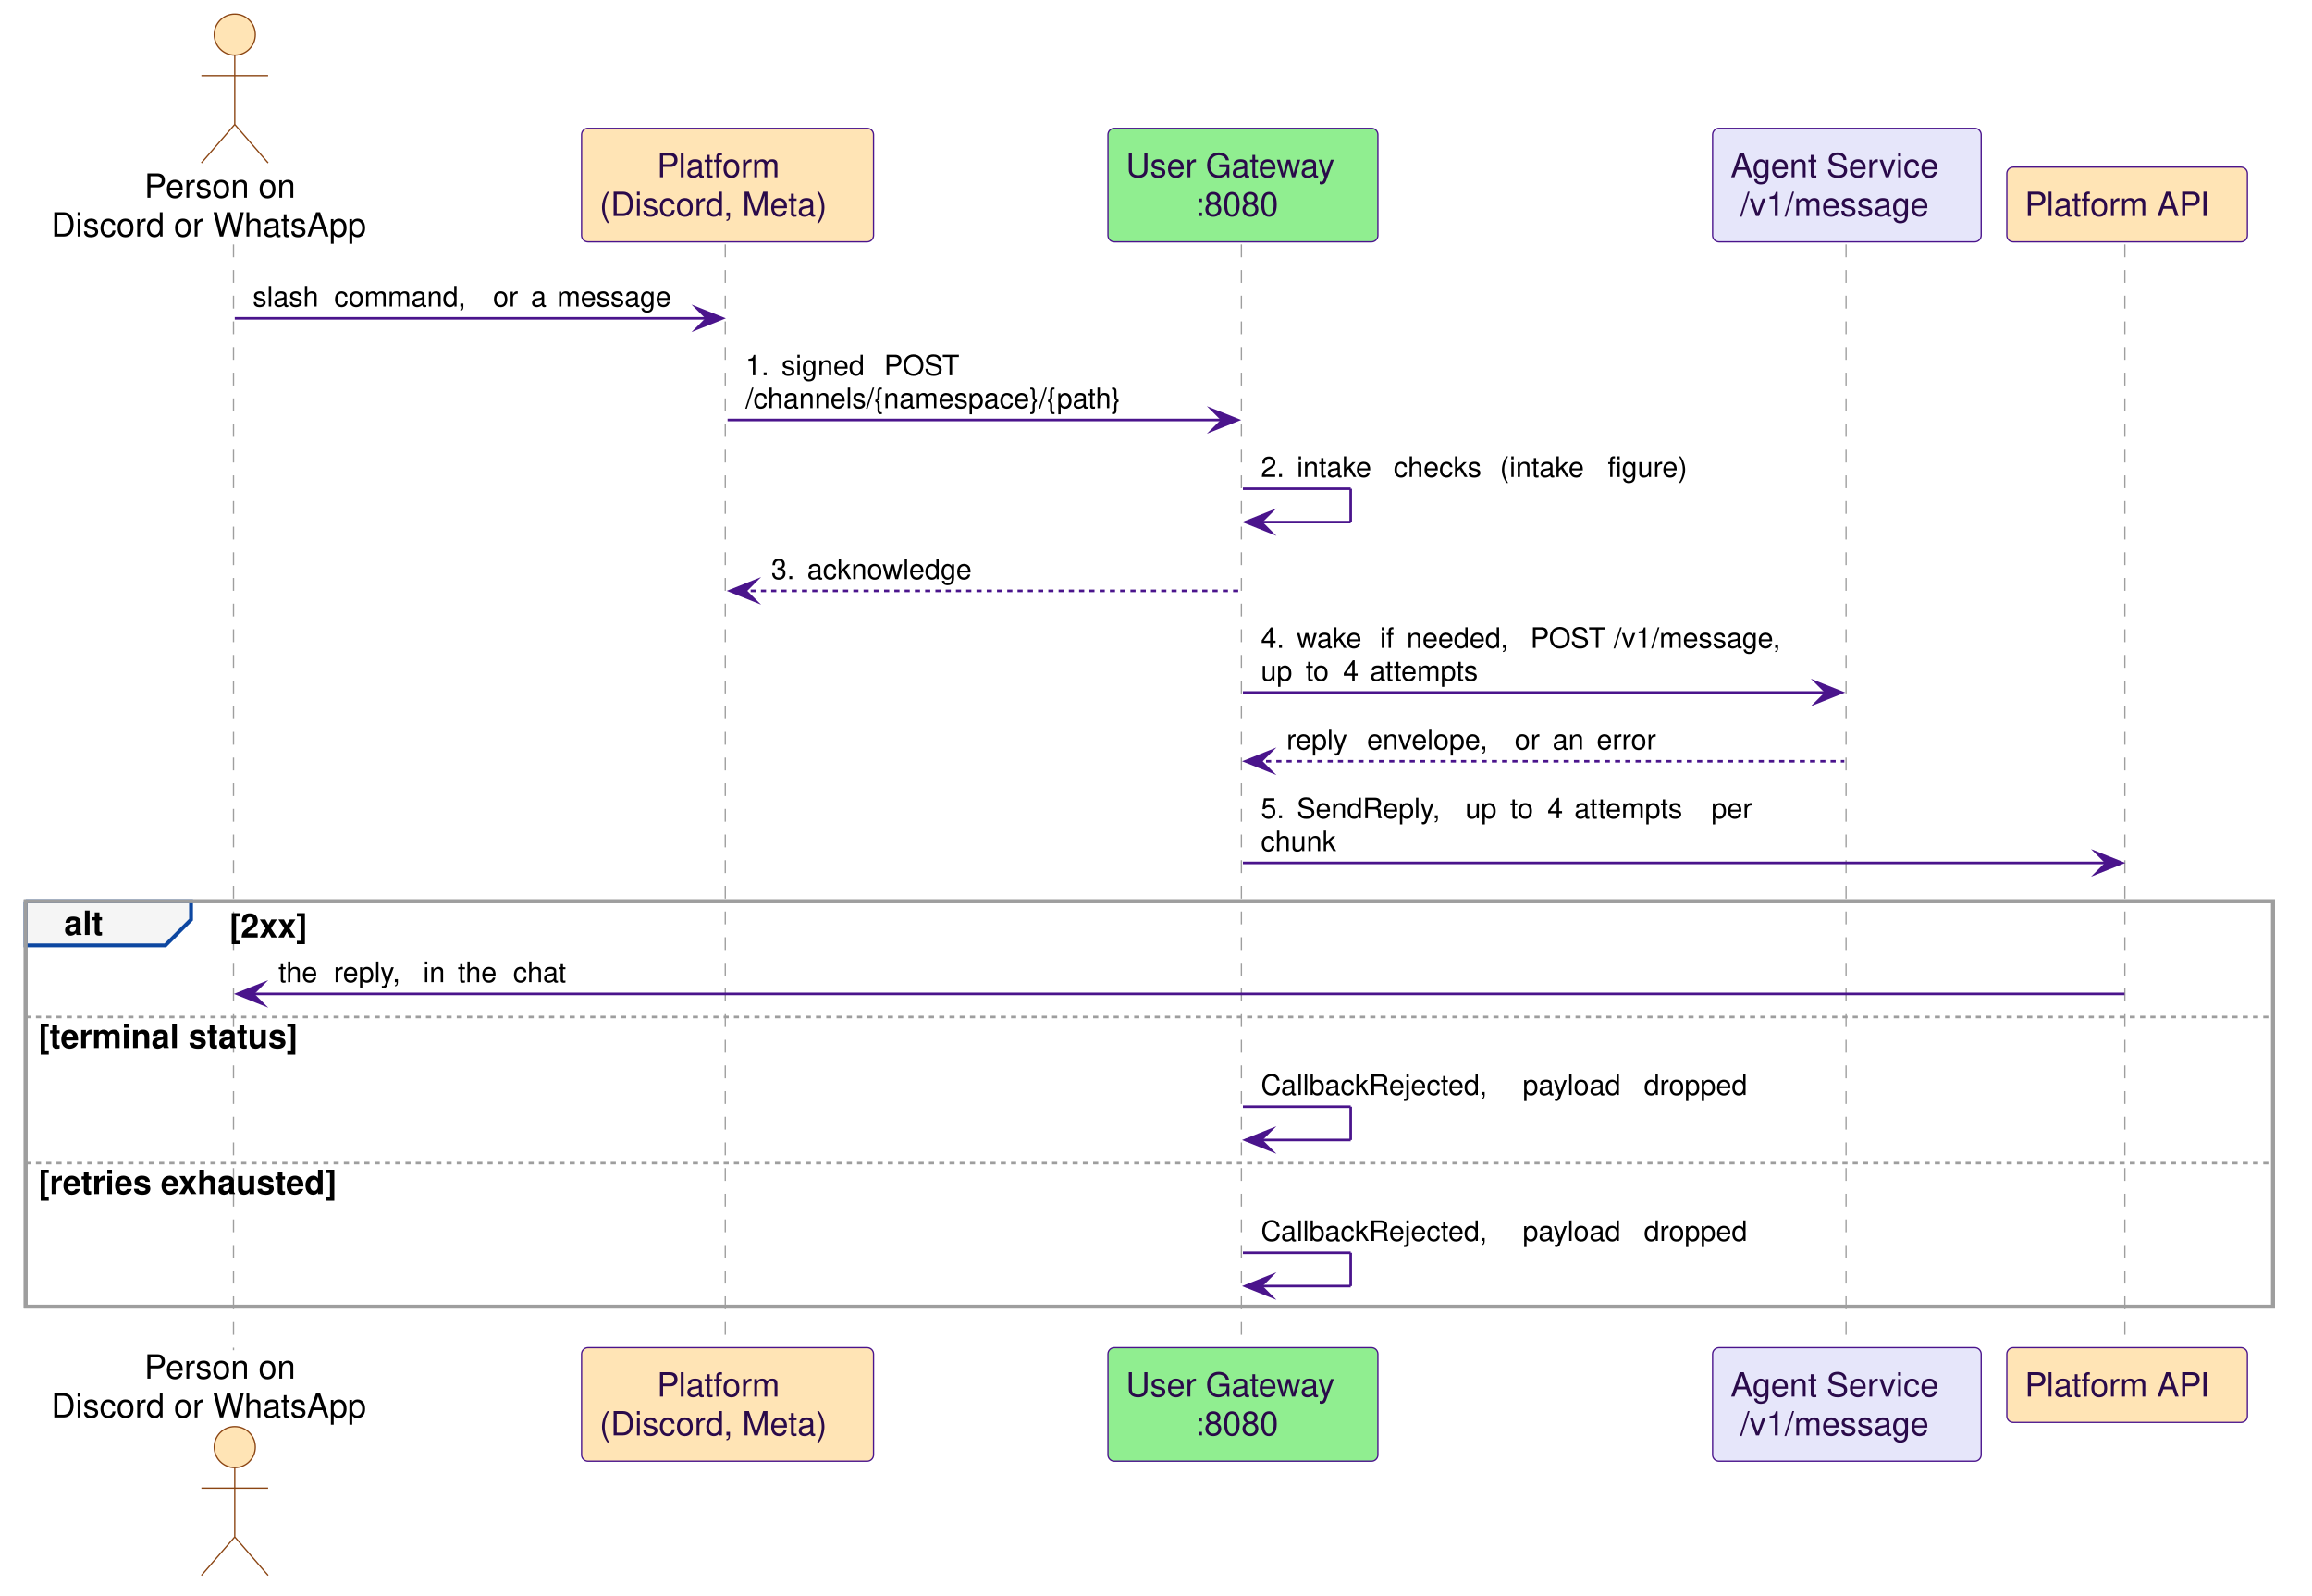
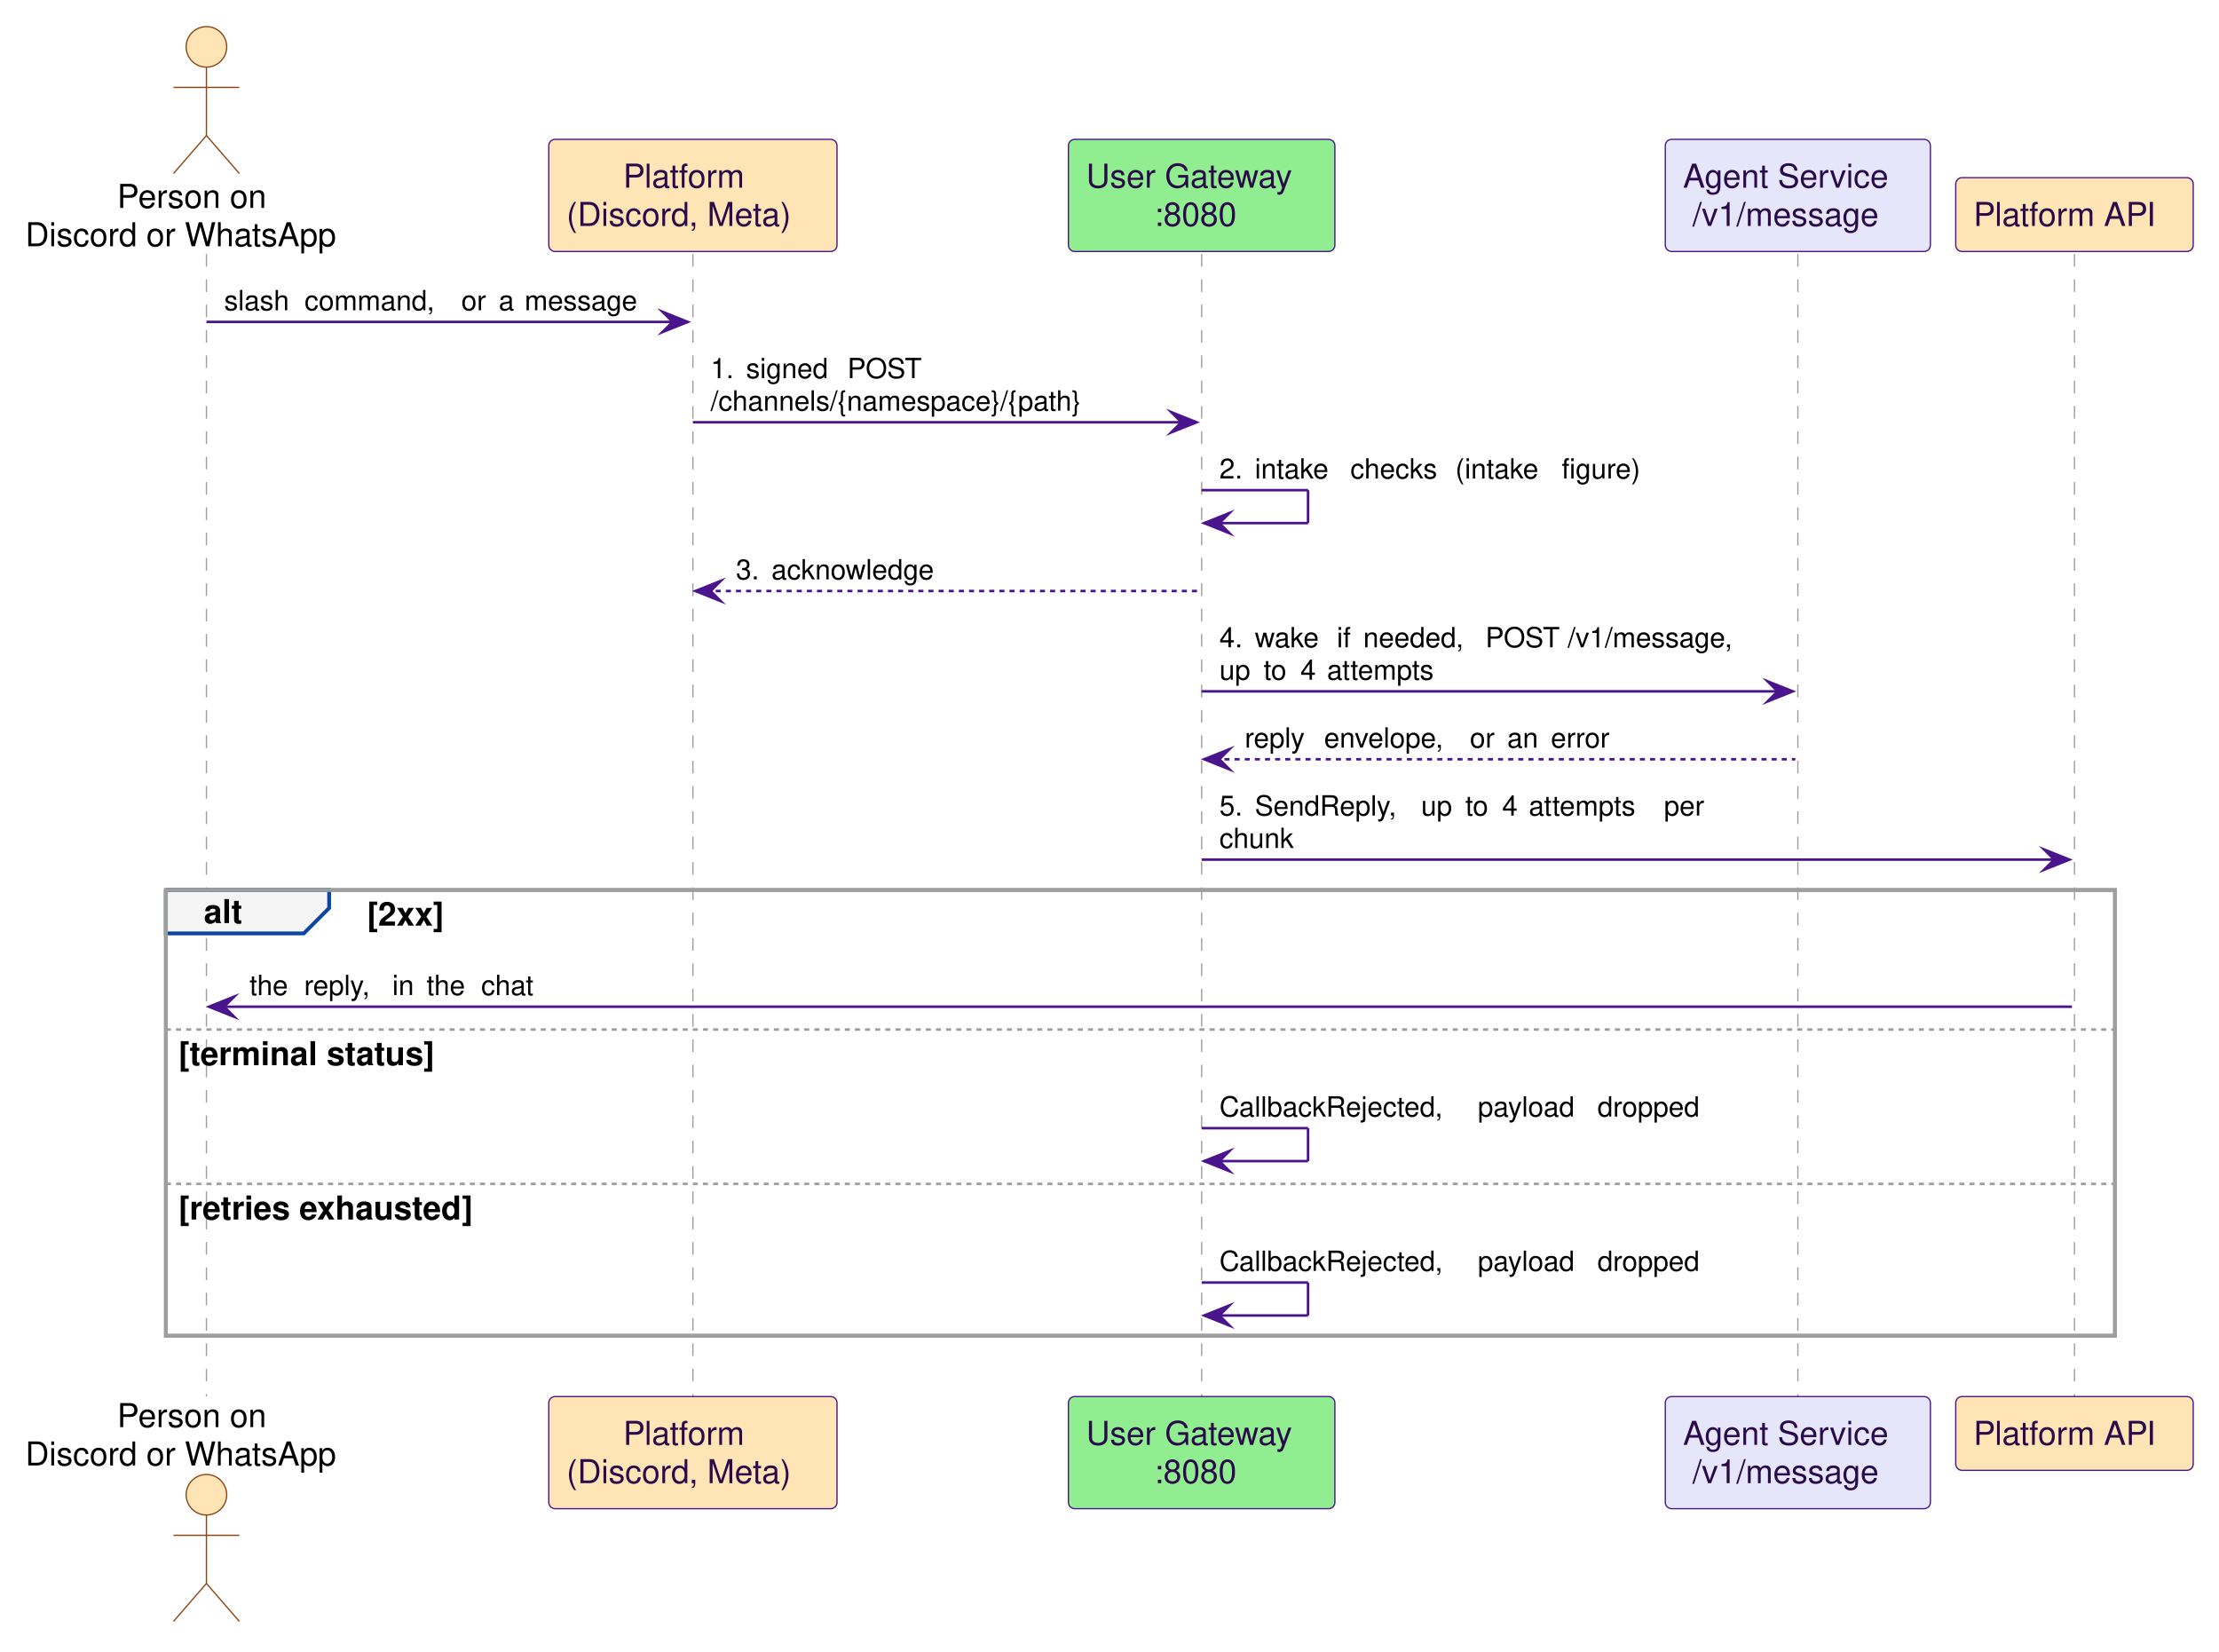
- <svg xmlns="http://www.w3.org/2000/svg" contentStyleType="text/css" data-diagram-type="SEQUENCE" height="622px" preserveAspectRatio="none" style="width:901px;height:622px;" version="1.1" viewBox="0 0 901 622" width="901px" zoomAndPan="magnify">
+ <svg xmlns="http://www.w3.org/2000/svg" version="1.1" data-diagram-type="SEQUENCE" style="width:876px;height:652px;" width="876px" height="652px" viewBox="0 0 876 652" zoomAndPan="magnify" preserveAspectRatio="none" contentStyleType="text/css">
  <defs />
-   <g>
-     <rect fill="none" height="157.945" style="stroke:#9E9E9E;stroke-width:1.5;" width="875.824" x="10" y="351.312" />
-     <g class="participant-lifeline" data-entity-uid="part1" data-qualified-name="user" data-source-line="7" id="part1-lifeline">
-       <g>
-         <rect fill="#000000" fill-opacity="0" height="430.992" width="8" x="87.491" y="95.266" />
-         <line style="stroke:#9E9E9E;stroke-width:0.5;stroke-dasharray:5,5;" x1="91" x2="91" y1="95.266" y2="526.258" />
-       </g>
+   <g font-family="sans-serif" lengthAdjust="spacing">
+     <rect x="65.491" y="351.313" width="769.457" height="175.945" fill="none" style="stroke:#9E9E9E;stroke-width:1.5;" />
+     <g>
+       <rect x="77.991" y="100.266" width="8" height="450.992" fill="#000" fill-opacity="0" />
+       <line x1="81.491" y1="100.266" x2="81.491" y2="551.258" style="stroke:#9E9E9E;stroke-width:0.5;stroke-dasharray:5,5;" />
    </g>
-     <g class="participant-lifeline" data-entity-uid="part2" data-qualified-name="plat" data-source-line="8" id="part2-lifeline">
-       <g>
-         <rect fill="#000000" fill-opacity="0" height="430.992" width="8" x="279.537" y="95.266" />
-         <line style="stroke:#9E9E9E;stroke-width:0.5;stroke-dasharray:5,5;" x1="282.647" x2="282.647" y1="95.266" y2="526.258" />
-       </g>
+     <g>
+       <rect x="270.037" y="100.266" width="8" height="450.992" fill="#000" fill-opacity="0" />
+       <line x1="273.537" y1="100.266" x2="273.537" y2="551.258" style="stroke:#9E9E9E;stroke-width:0.5;stroke-dasharray:5,5;" />
    </g>
-     <g class="participant-lifeline" data-entity-uid="part3" data-qualified-name="gw" data-source-line="9" id="part3-lifeline">
-       <g>
-         <rect fill="#000000" fill-opacity="0" height="430.992" width="8" x="480.38" y="95.266" />
-         <line style="stroke:#9E9E9E;stroke-width:0.5;stroke-dasharray:5,5;" x1="483.785" x2="483.785" y1="95.266" y2="526.258" />
-       </g>
+     <g>
+       <rect x="470.88" y="100.266" width="8" height="450.992" fill="#000" fill-opacity="0" />
+       <line x1="474.38" y1="100.266" x2="474.38" y2="551.258" style="stroke:#9E9E9E;stroke-width:0.5;stroke-dasharray:5,5;" />
    </g>
-     <g class="participant-lifeline" data-entity-uid="part4" data-qualified-name="agent" data-source-line="10" id="part4-lifeline">
-       <g>
-         <rect fill="#000000" fill-opacity="0" height="430.992" width="8" x="715.743" y="95.266" />
-         <line style="stroke:#9E9E9E;stroke-width:0.5;stroke-dasharray:5,5;" x1="719.415" x2="719.415" y1="95.266" y2="526.258" />
-       </g>
+     <g>
+       <rect x="706.243" y="100.266" width="8" height="450.992" fill="#000" fill-opacity="0" />
+       <line x1="709.743" y1="100.266" x2="709.743" y2="551.258" style="stroke:#9E9E9E;stroke-width:0.5;stroke-dasharray:5,5;" />
    </g>
-     <g class="participant-lifeline" data-entity-uid="part5" data-qualified-name="api" data-source-line="11" id="part5-lifeline">
-       <g>
-         <rect fill="#000000" fill-opacity="0" height="430.992" width="8" x="824.948" y="95.266" />
-         <line style="stroke:#9E9E9E;stroke-width:0.5;stroke-dasharray:5,5;" x1="828.072" x2="828.072" y1="95.266" y2="526.258" />
-       </g>
+     <g>
+       <rect x="815.448" y="100.266" width="8" height="450.992" fill="#000" fill-opacity="0" />
+       <line x1="818.948" y1="100.266" x2="818.948" y2="551.258" style="stroke:#9E9E9E;stroke-width:0.5;stroke-dasharray:5,5;" />
    </g>
-     <g class="participant participant-head" data-entity-uid="part1" data-qualified-name="user" data-source-line="7" id="part1-head">
-       <text fill="#000000" font-family="Helvetica" font-size="13" lengthAdjust="spacing" textLength="64.473" x="56.255" y="77.067">Person on</text>
-       <text fill="#000000" font-family="Helvetica" font-size="13" lengthAdjust="spacing" textLength="136.982" x="20" y="92.2">Discord or WhatsApp</text>
-       <ellipse cx="91.491" cy="13.5" fill="#FFE4B5" rx="8" ry="8" style="stroke:#8B4513;stroke-width:0.5;" />
-       <path d="M91.491,21.5 L91.491,48.5 M78.491,29.5 L104.491,29.5 M91.491,48.5 L78.491,63.5 M91.491,48.5 L104.491,63.5" fill="none" style="stroke:#8B4513;stroke-width:0.5;" />
-     </g>
-     <g class="participant participant-tail" data-entity-uid="part1" data-qualified-name="user" data-source-line="7" id="part1-tail">
-       <text fill="#000000" font-family="Helvetica" font-size="13" lengthAdjust="spacing" textLength="64.473" x="56.255" y="537.325">Person on</text>
-       <text fill="#000000" font-family="Helvetica" font-size="13" lengthAdjust="spacing" textLength="136.982" x="20" y="552.457">Discord or WhatsApp</text>
-       <ellipse cx="91.491" cy="564.023" fill="#FFE4B5" rx="8" ry="8" style="stroke:#8B4513;stroke-width:0.5;" />
-       <path d="M91.491,572.023 L91.491,599.023 M78.491,580.023 L104.491,580.023 M91.491,599.023 L78.491,614.023 M91.491,599.023 L104.491,614.023" fill="none" style="stroke:#8B4513;stroke-width:0.5;" />
-     </g>
-     <g class="participant participant-head" data-entity-uid="part2" data-qualified-name="plat" data-source-line="8" id="part2-head">
-       <rect fill="#FFE4B5" height="44.266" rx="2.5" ry="2.5" style="stroke:#4A148C;stroke-width:0.5;" width="113.779" x="226.647" y="50" />
-       <text fill="#2A0A4A" font-family="Helvetica" font-size="13" lengthAdjust="spacing" textLength="55.053" x="256.01" y="69.067">Platform</text>
-       <text fill="#2A0A4A" font-family="Helvetica" font-size="13" lengthAdjust="spacing" textLength="99.779" x="233.647" y="84.2">(Discord, Meta)</text>
-     </g>
-     <g class="participant participant-tail" data-entity-uid="part2" data-qualified-name="plat" data-source-line="8" id="part2-tail">
-       <rect fill="#FFE4B5" height="44.266" rx="2.5" ry="2.5" style="stroke:#4A148C;stroke-width:0.5;" width="113.779" x="226.647" y="525.258" />
-       <text fill="#2A0A4A" font-family="Helvetica" font-size="13" lengthAdjust="spacing" textLength="55.053" x="256.01" y="544.325">Platform</text>
-       <text fill="#2A0A4A" font-family="Helvetica" font-size="13" lengthAdjust="spacing" textLength="99.779" x="233.647" y="559.457">(Discord, Meta)</text>
-     </g>
-     <g class="participant participant-head" data-entity-uid="part3" data-qualified-name="gw" data-source-line="9" id="part3-head">
-       <rect fill="#90EE90" height="44.266" rx="2.5" ry="2.5" style="stroke:#4A148C;stroke-width:0.5;" width="105.19" x="431.785" y="50" />
-       <text fill="#2A0A4A" font-family="Helvetica" font-size="13" lengthAdjust="spacing" textLength="91.19" x="438.785" y="69.067">User Gateway</text>
-       <text fill="#2A0A4A" font-family="Helvetica" font-size="13" lengthAdjust="spacing" textLength="37.464" x="465.648" y="84.2">:8080</text>
-     </g>
-     <g class="participant participant-tail" data-entity-uid="part3" data-qualified-name="gw" data-source-line="9" id="part3-tail">
-       <rect fill="#90EE90" height="44.266" rx="2.5" ry="2.5" style="stroke:#4A148C;stroke-width:0.5;" width="105.19" x="431.785" y="525.258" />
-       <text fill="#2A0A4A" font-family="Helvetica" font-size="13" lengthAdjust="spacing" textLength="91.19" x="438.785" y="544.325">User Gateway</text>
-       <text fill="#2A0A4A" font-family="Helvetica" font-size="13" lengthAdjust="spacing" textLength="37.464" x="465.648" y="559.457">:8080</text>
-     </g>
-     <g class="participant participant-head" data-entity-uid="part4" data-qualified-name="agent" data-source-line="10" id="part4-head">
-       <rect fill="#E6E6FA" height="44.266" rx="2.5" ry="2.5" style="stroke:#4A148C;stroke-width:0.5;" width="104.657" x="667.415" y="50" />
-       <text fill="#2A0A4A" font-family="Helvetica" font-size="13" lengthAdjust="spacing" textLength="90.657" x="674.415" y="69.067">Agent Service</text>
-       <text fill="#2A0A4A" font-family="Helvetica" font-size="13" lengthAdjust="spacing" textLength="83.148" x="678.169" y="84.2">/v1/message</text>
-     </g>
-     <g class="participant participant-tail" data-entity-uid="part4" data-qualified-name="agent" data-source-line="10" id="part4-tail">
-       <rect fill="#E6E6FA" height="44.266" rx="2.5" ry="2.5" style="stroke:#4A148C;stroke-width:0.5;" width="104.657" x="667.415" y="525.258" />
-       <text fill="#2A0A4A" font-family="Helvetica" font-size="13" lengthAdjust="spacing" textLength="90.657" x="674.415" y="544.325">Agent Service</text>
-       <text fill="#2A0A4A" font-family="Helvetica" font-size="13" lengthAdjust="spacing" textLength="83.148" x="678.169" y="559.457">/v1/message</text>
-     </g>
-     <g class="participant participant-head" data-entity-uid="part5" data-qualified-name="api" data-source-line="11" id="part5-head">
-       <rect fill="#FFE4B5" height="29.133" rx="2.5" ry="2.5" style="stroke:#4A148C;stroke-width:0.5;" width="93.752" x="782.072" y="65.133" />
-       <text fill="#2A0A4A" font-family="Helvetica" font-size="13" lengthAdjust="spacing" textLength="79.752" x="789.072" y="84.2">Platform API</text>
-     </g>
-     <g class="participant participant-tail" data-entity-uid="part5" data-qualified-name="api" data-source-line="11" id="part5-tail">
-       <rect fill="#FFE4B5" height="29.133" rx="2.5" ry="2.5" style="stroke:#4A148C;stroke-width:0.5;" width="93.752" x="782.072" y="525.258" />
-       <text fill="#2A0A4A" font-family="Helvetica" font-size="13" lengthAdjust="spacing" textLength="79.752" x="789.072" y="544.325">Platform API</text>
-     </g>
-     <g class="message" data-entity-1="part1" data-entity-2="part2" data-source-line="13" id="msg1">
-       <polygon fill="#4A148C" points="271.537,120.07,281.537,124.07,271.537,128.07,275.537,124.07" style="stroke:#4A148C;stroke-width:1;stroke-linejoin:miter;stroke-miterlimit:10;" />
-       <line style="stroke:#4A148C;stroke-width:1;" x1="91.491" x2="277.537" y1="124.07" y2="124.07" />
-       <text fill="#000000" font-family="Helvetica" font-size="11" lengthAdjust="spacing" textLength="28.23" x="98.491" y="119.476">slash</text>
-       <text fill="#000000" font-family="Helvetica" font-size="11" lengthAdjust="spacing" textLength="3.497" x="126.722" y="119.476"> </text>
-       <text fill="#000000" font-family="Helvetica" font-size="11" lengthAdjust="spacing" textLength="58.4" x="130.218" y="119.476">command,</text>
-       <text fill="#000000" font-family="Helvetica" font-size="11" lengthAdjust="spacing" textLength="3.497" x="188.618" y="119.476"> </text>
-       <text fill="#000000" font-family="Helvetica" font-size="11" lengthAdjust="spacing" textLength="11.252" x="192.115" y="119.476">or</text>
-       <text fill="#000000" font-family="Helvetica" font-size="11" lengthAdjust="spacing" textLength="3.497" x="203.367" y="119.476"> </text>
-       <text fill="#000000" font-family="Helvetica" font-size="11" lengthAdjust="spacing" textLength="6.741" x="206.864" y="119.476">a</text>
-       <text fill="#000000" font-family="Helvetica" font-size="11" lengthAdjust="spacing" textLength="3.497" x="213.605" y="119.476"> </text>
-       <text fill="#000000" font-family="Helvetica" font-size="11" lengthAdjust="spacing" textLength="49.435" x="217.101" y="119.476">message</text>
-     </g>
-     <g class="message" data-entity-1="part2" data-entity-2="part3" data-source-line="14" id="msg2">
-       <polygon fill="#4A148C" points="472.38,159.68,482.38,163.68,472.38,167.68,476.38,163.68" style="stroke:#4A148C;stroke-width:1;stroke-linejoin:miter;stroke-miterlimit:10;" />
-       <line style="stroke:#4A148C;stroke-width:1;" x1="283.537" x2="478.38" y1="163.68" y2="163.68" />
-       <text fill="#000000" font-family="Helvetica" font-size="11" lengthAdjust="spacing" textLength="10.495" x="290.537" y="146.281">1.</text>
-       <text fill="#000000" font-family="Helvetica" font-size="11" lengthAdjust="spacing" textLength="3.497" x="301.032" y="146.281"> </text>
-       <text fill="#000000" font-family="Helvetica" font-size="11" lengthAdjust="spacing" textLength="36.491" x="304.528" y="146.281">signed</text>
-       <text fill="#000000" font-family="Helvetica" font-size="11" lengthAdjust="spacing" textLength="3.497" x="341.019" y="146.281"> </text>
-       <text fill="#000000" font-family="Helvetica" font-size="11" lengthAdjust="spacing" textLength="28.993" x="344.516" y="146.281">POST</text>
-       <text fill="#000000" font-family="Helvetica" font-size="11" lengthAdjust="spacing" textLength="176.843" x="290.537" y="159.085">/channels/{namespace}/{path}</text>
-     </g>
-     <g class="message" data-entity-1="part3" data-entity-2="part3" data-source-line="15" id="msg3">
-       <line style="stroke:#4A148C;stroke-width:1;" x1="484.38" x2="526.38" y1="190.484" y2="190.484" />
-       <line style="stroke:#4A148C;stroke-width:1;" x1="526.38" x2="526.38" y1="190.484" y2="203.484" />
-       <line style="stroke:#4A148C;stroke-width:1;" x1="485.38" x2="526.38" y1="203.484" y2="203.484" />
-       <polygon fill="#4A148C" points="495.38,199.484,485.38,203.484,495.38,207.484,491.38,203.484" style="stroke:#4A148C;stroke-width:1;stroke-linejoin:miter;stroke-miterlimit:10;" />
-       <text fill="#000000" font-family="Helvetica" font-size="11" lengthAdjust="spacing" textLength="10.495" x="491.38" y="185.89">2.</text>
-       <text fill="#000000" font-family="Helvetica" font-size="11" lengthAdjust="spacing" textLength="3.497" x="501.875" y="185.89"> </text>
-       <text fill="#000000" font-family="Helvetica" font-size="11" lengthAdjust="spacing" textLength="34.219" x="505.372" y="185.89">intake</text>
-       <text fill="#000000" font-family="Helvetica" font-size="11" lengthAdjust="spacing" textLength="3.497" x="539.591" y="185.89"> </text>
-       <text fill="#000000" font-family="Helvetica" font-size="11" lengthAdjust="spacing" textLength="37.936" x="543.087" y="185.89">checks</text>
-       <text fill="#000000" font-family="Helvetica" font-size="11" lengthAdjust="spacing" textLength="3.497" x="581.023" y="185.89"> </text>
-       <text fill="#000000" font-family="Helvetica" font-size="11" lengthAdjust="spacing" textLength="38.511" x="584.52" y="185.89">(intake</text>
-       <text fill="#000000" font-family="Helvetica" font-size="11" lengthAdjust="spacing" textLength="3.497" x="623.031" y="185.89"> </text>
-       <text fill="#000000" font-family="Helvetica" font-size="11" lengthAdjust="spacing" textLength="36.464" x="626.527" y="185.89">figure)</text>
-     </g>
-     <g class="message" data-entity-1="part3" data-entity-2="part2" data-source-line="16" id="msg4">
-       <polygon fill="#4A148C" points="294.537,226.289,284.537,230.289,294.537,234.289,290.537,230.289" style="stroke:#4A148C;stroke-width:1;stroke-linejoin:miter;stroke-miterlimit:10;" />
-       <line style="stroke:#4A148C;stroke-width:1;stroke-dasharray:2,2;" x1="288.537" x2="483.38" y1="230.289" y2="230.289" />
-       <text fill="#000000" font-family="Helvetica" font-size="11" lengthAdjust="spacing" textLength="10.495" x="300.537" y="225.695">3.</text>
-       <text fill="#000000" font-family="Helvetica" font-size="11" lengthAdjust="spacing" textLength="3.497" x="311.032" y="225.695"> </text>
-       <text fill="#000000" font-family="Helvetica" font-size="11" lengthAdjust="spacing" textLength="72.413" x="314.528" y="225.695">acknowledge</text>
-     </g>
-     <g class="message" data-entity-1="part3" data-entity-2="part4" data-source-line="17" id="msg5">
-       <polygon fill="#4A148C" points="707.743,265.898,717.743,269.898,707.743,273.898,711.743,269.898" style="stroke:#4A148C;stroke-width:1;stroke-linejoin:miter;stroke-miterlimit:10;" />
-       <line style="stroke:#4A148C;stroke-width:1;" x1="484.38" x2="713.743" y1="269.898" y2="269.898" />
-       <text fill="#000000" font-family="Helvetica" font-size="11" lengthAdjust="spacing" textLength="10.495" x="491.38" y="252.5">4.</text>
-       <text fill="#000000" font-family="Helvetica" font-size="11" lengthAdjust="spacing" textLength="3.497" x="501.875" y="252.5"> </text>
-       <text fill="#000000" font-family="Helvetica" font-size="11" lengthAdjust="spacing" textLength="28.875" x="505.372" y="252.5">wake</text>
-       <text fill="#000000" font-family="Helvetica" font-size="11" lengthAdjust="spacing" textLength="3.497" x="534.247" y="252.5"> </text>
-       <text fill="#000000" font-family="Helvetica" font-size="11" lengthAdjust="spacing" textLength="6.929" x="537.743" y="252.5">if</text>
-       <text fill="#000000" font-family="Helvetica" font-size="11" lengthAdjust="spacing" textLength="3.497" x="544.672" y="252.5"> </text>
-       <text fill="#000000" font-family="Helvetica" font-size="11" lengthAdjust="spacing" textLength="44.736" x="548.168" y="252.5">needed,</text>
-       <text fill="#000000" font-family="Helvetica" font-size="11" lengthAdjust="spacing" textLength="3.497" x="592.904" y="252.5"> </text>
-       <text fill="#000000" font-family="Helvetica" font-size="11" lengthAdjust="spacing" textLength="28.993" x="596.401" y="252.5">POST</text>
-       <text fill="#000000" font-family="Helvetica" font-size="11" lengthAdjust="spacing" textLength="3.497" x="625.394" y="252.5"> </text>
-       <text fill="#000000" font-family="Helvetica" font-size="11" lengthAdjust="spacing" textLength="73.853" x="628.891" y="252.5">/v1/message,</text>
-       <text fill="#000000" font-family="Helvetica" font-size="11" lengthAdjust="spacing" textLength="13.954" x="491.38" y="265.304">up</text>
-       <text fill="#000000" font-family="Helvetica" font-size="11" lengthAdjust="spacing" textLength="3.497" x="505.334" y="265.304"> </text>
-       <text fill="#000000" font-family="Helvetica" font-size="11" lengthAdjust="spacing" textLength="11.043" x="508.831" y="265.304">to</text>
-       <text fill="#000000" font-family="Helvetica" font-size="11" lengthAdjust="spacing" textLength="3.497" x="519.874" y="265.304"> </text>
-       <text fill="#000000" font-family="Helvetica" font-size="11" lengthAdjust="spacing" textLength="6.998" x="523.37" y="265.304">4</text>
-       <text fill="#000000" font-family="Helvetica" font-size="11" lengthAdjust="spacing" textLength="3.497" x="530.369" y="265.304"> </text>
-       <text fill="#000000" font-family="Helvetica" font-size="11" lengthAdjust="spacing" textLength="49.876" x="533.865" y="265.304">attempts</text>
-     </g>
-     <g class="message" data-entity-1="part4" data-entity-2="part3" data-source-line="18" id="msg6">
-       <polygon fill="#4A148C" points="495.38,292.703,485.38,296.703,495.38,300.703,491.38,296.703" style="stroke:#4A148C;stroke-width:1;stroke-linejoin:miter;stroke-miterlimit:10;" />
-       <line style="stroke:#4A148C;stroke-width:1;stroke-dasharray:2,2;" x1="489.38" x2="718.743" y1="296.703" y2="296.703" />
-       <text fill="#000000" font-family="Helvetica" font-size="11" lengthAdjust="spacing" textLength="27.838" x="501.38" y="292.109">reply</text>
-       <text fill="#000000" font-family="Helvetica" font-size="11" lengthAdjust="spacing" textLength="3.497" x="529.218" y="292.109"> </text>
-       <text fill="#000000" font-family="Helvetica" font-size="11" lengthAdjust="spacing" textLength="54.049" x="532.715" y="292.109">envelope,</text>
-       <text fill="#000000" font-family="Helvetica" font-size="11" lengthAdjust="spacing" textLength="3.497" x="586.764" y="292.109"> </text>
-       <text fill="#000000" font-family="Helvetica" font-size="11" lengthAdjust="spacing" textLength="11.252" x="590.261" y="292.109">or</text>
-       <text fill="#000000" font-family="Helvetica" font-size="11" lengthAdjust="spacing" textLength="3.497" x="601.513" y="292.109"> </text>
-       <text fill="#000000" font-family="Helvetica" font-size="11" lengthAdjust="spacing" textLength="13.712" x="605.01" y="292.109">an</text>
-       <text fill="#000000" font-family="Helvetica" font-size="11" lengthAdjust="spacing" textLength="3.497" x="618.722" y="292.109"> </text>
-       <text fill="#000000" font-family="Helvetica" font-size="11" lengthAdjust="spacing" textLength="27.065" x="622.219" y="292.109">error</text>
-     </g>
-     <g class="message" data-entity-1="part3" data-entity-2="part5" data-source-line="19" id="msg7">
-       <polygon fill="#4A148C" points="816.948,332.312,826.948,336.312,816.948,340.312,820.948,336.312" style="stroke:#4A148C;stroke-width:1;stroke-linejoin:miter;stroke-miterlimit:10;" />
-       <line style="stroke:#4A148C;stroke-width:1;" x1="484.38" x2="822.948" y1="336.312" y2="336.312" />
-       <text fill="#000000" font-family="Helvetica" font-size="11" lengthAdjust="spacing" textLength="10.495" x="491.38" y="318.914">5.</text>
-       <text fill="#000000" font-family="Helvetica" font-size="11" lengthAdjust="spacing" textLength="3.497" x="501.875" y="318.914"> </text>
-       <text fill="#000000" font-family="Helvetica" font-size="11" lengthAdjust="spacing" textLength="62.16" x="505.372" y="318.914">SendReply,</text>
-       <text fill="#000000" font-family="Helvetica" font-size="11" lengthAdjust="spacing" textLength="3.497" x="567.531" y="318.914"> </text>
-       <text fill="#000000" font-family="Helvetica" font-size="11" lengthAdjust="spacing" textLength="13.954" x="571.028" y="318.914">up</text>
-       <text fill="#000000" font-family="Helvetica" font-size="11" lengthAdjust="spacing" textLength="3.497" x="584.982" y="318.914"> </text>
-       <text fill="#000000" font-family="Helvetica" font-size="11" lengthAdjust="spacing" textLength="11.043" x="588.479" y="318.914">to</text>
-       <text fill="#000000" font-family="Helvetica" font-size="11" lengthAdjust="spacing" textLength="3.497" x="599.521" y="318.914"> </text>
-       <text fill="#000000" font-family="Helvetica" font-size="11" lengthAdjust="spacing" textLength="6.998" x="603.018" y="318.914">4</text>
-       <text fill="#000000" font-family="Helvetica" font-size="11" lengthAdjust="spacing" textLength="3.497" x="610.017" y="318.914"> </text>
-       <text fill="#000000" font-family="Helvetica" font-size="11" lengthAdjust="spacing" textLength="49.876" x="613.513" y="318.914">attempts</text>
-       <text fill="#000000" font-family="Helvetica" font-size="11" lengthAdjust="spacing" textLength="3.497" x="663.389" y="318.914"> </text>
-       <text fill="#000000" font-family="Helvetica" font-size="11" lengthAdjust="spacing" textLength="18.273" x="666.886" y="318.914">per</text>
-       <text fill="#000000" font-family="Helvetica" font-size="11" lengthAdjust="spacing" textLength="33.333" x="491.38" y="331.718">chunk</text>
-     </g>
-     <path d="M10,351.312 L74.443,351.312 L74.443,358.445 L64.443,368.445 L10,368.445 L10,351.312" fill="#F5F5F5" style="stroke:#0D47A1;stroke-width:1.5;" />
-     <rect fill="none" height="157.945" style="stroke:#9E9E9E;stroke-width:1.5;" width="875.824" x="10" y="351.312" />
-     <text fill="#000000" font-family="Helvetica" font-size="13" font-weight="700" lengthAdjust="spacing" textLength="19.443" x="25" y="364.379">alt</text>
-     <text fill="#000000" font-family="Helvetica" font-size="13" font-weight="700" lengthAdjust="spacing" textLength="37.699" x="89.443" y="365.379">[2xx]</text>
-     <g class="message" data-entity-1="part5" data-entity-2="part1" data-source-line="21" id="msg8">
-       <polygon fill="#4A148C" points="102.491,383.383,92.491,387.383,102.491,391.383,98.491,387.383" style="stroke:#4A148C;stroke-width:1;stroke-linejoin:miter;stroke-miterlimit:10;" />
-       <line style="stroke:#4A148C;stroke-width:1;" x1="96.491" x2="827.948" y1="387.383" y2="387.383" />
-       <text fill="#000000" font-family="Helvetica" font-size="11" lengthAdjust="spacing" textLength="18.052" x="108.491" y="382.789">the</text>
-       <text fill="#000000" font-family="Helvetica" font-size="11" lengthAdjust="spacing" textLength="3.497" x="126.543" y="382.789"> </text>
-       <text fill="#000000" font-family="Helvetica" font-size="11" lengthAdjust="spacing" textLength="31.335" x="130.04" y="382.789">reply,</text>
-       <text fill="#000000" font-family="Helvetica" font-size="11" lengthAdjust="spacing" textLength="3.497" x="161.375" y="382.789"> </text>
-       <text fill="#000000" font-family="Helvetica" font-size="11" lengthAdjust="spacing" textLength="10.028" x="164.872" y="382.789">in</text>
-       <text fill="#000000" font-family="Helvetica" font-size="11" lengthAdjust="spacing" textLength="3.497" x="174.899" y="382.789"> </text>
-       <text fill="#000000" font-family="Helvetica" font-size="11" lengthAdjust="spacing" textLength="18.052" x="178.396" y="382.789">the</text>
-       <text fill="#000000" font-family="Helvetica" font-size="11" lengthAdjust="spacing" textLength="3.497" x="196.448" y="382.789"> </text>
-       <text fill="#000000" font-family="Helvetica" font-size="11" lengthAdjust="spacing" textLength="24.073" x="199.945" y="382.789">chat</text>
-     </g>
-     <line style="stroke:#9E9E9E;stroke-width:1;stroke-dasharray:2,2;" x1="10" x2="885.824" y1="396.383" y2="396.383" />
-     <text fill="#000000" font-family="Helvetica" font-size="13" font-weight="700" lengthAdjust="spacing" textLength="124.268" x="15" y="408.45">[terminal status]</text>
-     <g class="message" data-entity-1="part3" data-entity-2="part3" data-source-line="23" id="msg9">
-       <line style="stroke:#4A148C;stroke-width:1;" x1="484.38" x2="526.38" y1="431.32" y2="431.32" />
-       <line style="stroke:#4A148C;stroke-width:1;" x1="526.38" x2="526.38" y1="431.32" y2="444.32" />
-       <line style="stroke:#4A148C;stroke-width:1;" x1="485.38" x2="526.38" y1="444.32" y2="444.32" />
-       <polygon fill="#4A148C" points="495.38,440.32,485.38,444.32,495.38,448.32,491.38,444.32" style="stroke:#4A148C;stroke-width:1;stroke-linejoin:miter;stroke-miterlimit:10;" />
-       <text fill="#000000" font-family="Helvetica" font-size="11" lengthAdjust="spacing" textLength="98.517" x="491.38" y="426.726">CallbackRejected,</text>
-       <text fill="#000000" font-family="Helvetica" font-size="11" lengthAdjust="spacing" textLength="3.497" x="589.896" y="426.726"> </text>
-       <text fill="#000000" font-family="Helvetica" font-size="11" lengthAdjust="spacing" textLength="43.742" x="593.393" y="426.726">payload</text>
-       <text fill="#000000" font-family="Helvetica" font-size="11" lengthAdjust="spacing" textLength="3.497" x="637.135" y="426.726"> </text>
-       <text fill="#000000" font-family="Helvetica" font-size="11" lengthAdjust="spacing" textLength="45.95" x="640.632" y="426.726">dropped</text>
-     </g>
-     <line style="stroke:#9E9E9E;stroke-width:1;stroke-dasharray:2,2;" x1="10" x2="885.824" y1="453.32" y2="453.32" />
-     <text fill="#000000" font-family="Helvetica" font-size="13" font-weight="700" lengthAdjust="spacing" textLength="141.832" x="15" y="465.387">[retries exhausted]</text>
-     <g class="message" data-entity-1="part3" data-entity-2="part3" data-source-line="25" id="msg10">
-       <line style="stroke:#4A148C;stroke-width:1;" x1="484.38" x2="526.38" y1="488.258" y2="488.258" />
-       <line style="stroke:#4A148C;stroke-width:1;" x1="526.38" x2="526.38" y1="488.258" y2="501.258" />
-       <line style="stroke:#4A148C;stroke-width:1;" x1="485.38" x2="526.38" y1="501.258" y2="501.258" />
-       <polygon fill="#4A148C" points="495.38,497.258,485.38,501.258,495.38,505.258,491.38,501.258" style="stroke:#4A148C;stroke-width:1;stroke-linejoin:miter;stroke-miterlimit:10;" />
-       <text fill="#000000" font-family="Helvetica" font-size="11" lengthAdjust="spacing" textLength="98.517" x="491.38" y="483.664">CallbackRejected,</text>
-       <text fill="#000000" font-family="Helvetica" font-size="11" lengthAdjust="spacing" textLength="3.497" x="589.896" y="483.664"> </text>
-       <text fill="#000000" font-family="Helvetica" font-size="11" lengthAdjust="spacing" textLength="43.742" x="593.393" y="483.664">payload</text>
-       <text fill="#000000" font-family="Helvetica" font-size="11" lengthAdjust="spacing" textLength="3.497" x="637.135" y="483.664"> </text>
-       <text fill="#000000" font-family="Helvetica" font-size="11" lengthAdjust="spacing" textLength="45.95" x="640.632" y="483.664">dropped</text>
-     </g>
+     <text x="46.255" y="82.067" fill="#000" font-size="13" textLength="64.473" font-family="Helvetica">Person on</text>
+     <text x="10" y="97.2" fill="#000" font-size="13" textLength="136.982" font-family="Helvetica">Discord or WhatsApp</text>
+     <ellipse cx="81.491" cy="18.5" rx="8" ry="8" fill="#FFE4B5" style="stroke:#8B4513;stroke-width:0.5;" />
+     <path d="M81.491,26.5 L81.491,53.5 M68.491,34.5 L94.491,34.5 M81.491,53.5 L68.491,68.5 M81.491,53.5 L94.491,68.5" style="stroke:#8B4513;stroke-width:0.5;" fill="none" />
+     <rect x="216.647" y="55" width="113.779" height="44.266" fill="#FFE4B5" style="stroke:#4A148C;stroke-width:0.5;" rx="2.5" ry="2.5" />
+     <text x="246.01" y="74.067" fill="#2A0A4A" font-size="13" textLength="55.053" font-family="Helvetica">Platform</text>
+     <text x="223.647" y="89.2" fill="#2A0A4A" font-size="13" textLength="99.779" font-family="Helvetica">(Discord, Meta)</text>
+     <rect x="421.785" y="55" width="105.19" height="44.266" fill="#90EE90" style="stroke:#4A148C;stroke-width:0.5;" rx="2.5" ry="2.5" />
+     <text x="428.785" y="74.067" fill="#2A0A4A" font-size="13" textLength="91.19" font-family="Helvetica">User Gateway</text>
+     <text x="455.648" y="89.2" fill="#2A0A4A" font-size="13" textLength="37.464" font-family="Helvetica">:8080</text>
+     <rect x="657.415" y="55" width="104.657" height="44.266" fill="#E6E6FA" style="stroke:#4A148C;stroke-width:0.5;" rx="2.5" ry="2.5" />
+     <text x="664.415" y="74.067" fill="#2A0A4A" font-size="13" textLength="90.657" font-family="Helvetica">Agent Service</text>
+     <text x="668.169" y="89.2" fill="#2A0A4A" font-size="13" textLength="83.148" font-family="Helvetica">/v1/message</text>
+     <rect x="772.072" y="70.133" width="93.752" height="29.133" fill="#FFE4B5" style="stroke:#4A148C;stroke-width:0.5;" rx="2.5" ry="2.5" />
+     <text x="779.072" y="89.2" fill="#2A0A4A" font-size="13" textLength="79.752" font-family="Helvetica">Platform API</text>
+     <text x="46.255" y="563.325" fill="#000" font-size="13" textLength="64.473" font-family="Helvetica">Person on</text>
+     <text x="10" y="578.458" fill="#000" font-size="13" textLength="136.982" font-family="Helvetica">Discord or WhatsApp</text>
+     <ellipse cx="81.491" cy="590.023" rx="8" ry="8" fill="#FFE4B5" style="stroke:#8B4513;stroke-width:0.5;" />
+     <path d="M81.491,598.023 L81.491,625.023 M68.491,606.023 L94.491,606.023 M81.491,625.023 L68.491,640.023 M81.491,625.023 L94.491,640.023" style="stroke:#8B4513;stroke-width:0.5;" fill="none" />
+     <rect x="216.647" y="551.258" width="113.779" height="44.266" fill="#FFE4B5" style="stroke:#4A148C;stroke-width:0.5;" rx="2.5" ry="2.5" />
+     <text x="246.01" y="570.325" fill="#2A0A4A" font-size="13" textLength="55.053" font-family="Helvetica">Platform</text>
+     <text x="223.647" y="585.458" fill="#2A0A4A" font-size="13" textLength="99.779" font-family="Helvetica">(Discord, Meta)</text>
+     <rect x="421.785" y="551.258" width="105.19" height="44.266" fill="#90EE90" style="stroke:#4A148C;stroke-width:0.5;" rx="2.5" ry="2.5" />
+     <text x="428.785" y="570.325" fill="#2A0A4A" font-size="13" textLength="91.19" font-family="Helvetica">User Gateway</text>
+     <text x="455.648" y="585.458" fill="#2A0A4A" font-size="13" textLength="37.464" font-family="Helvetica">:8080</text>
+     <rect x="657.415" y="551.258" width="104.657" height="44.266" fill="#E6E6FA" style="stroke:#4A148C;stroke-width:0.5;" rx="2.5" ry="2.5" />
+     <text x="664.415" y="570.325" fill="#2A0A4A" font-size="13" textLength="90.657" font-family="Helvetica">Agent Service</text>
+     <text x="668.169" y="585.458" fill="#2A0A4A" font-size="13" textLength="83.148" font-family="Helvetica">/v1/message</text>
+     <rect x="772.072" y="551.258" width="93.752" height="29.133" fill="#FFE4B5" style="stroke:#4A148C;stroke-width:0.5;" rx="2.5" ry="2.5" />
+     <text x="779.072" y="570.325" fill="#2A0A4A" font-size="13" textLength="79.752" font-family="Helvetica">Platform API</text>
+     <polygon points="261.537,123.07,271.537,127.07,261.537,131.07,265.537,127.07" fill="#4A148C" style="stroke:#4A148C;stroke-width:1;stroke-linejoin:miter;stroke-miterlimit:10;" />
+     <line x1="81.491" y1="127.07" x2="267.537" y2="127.07" style="stroke:#4A148C;stroke-width:1;" />
+     <text x="88.491" y="122.476" fill="#000" font-size="11" textLength="28.23" font-family="Helvetica">slash</text>
+     <text x="116.722" y="122.476" fill="#000" font-size="11" font-family="Helvetica"> </text>
+     <text x="120.218" y="122.476" fill="#000" font-size="11" textLength="58.4" font-family="Helvetica">command,</text>
+     <text x="178.618" y="122.476" fill="#000" font-size="11" font-family="Helvetica"> </text>
+     <text x="182.115" y="122.476" fill="#000" font-size="11" textLength="11.252" font-family="Helvetica">or</text>
+     <text x="193.367" y="122.476" fill="#000" font-size="11" font-family="Helvetica"> </text>
+     <text x="196.864" y="122.476" fill="#000" font-size="11" font-family="Helvetica">a</text>
+     <text x="203.604" y="122.476" fill="#000" font-size="11" font-family="Helvetica"> </text>
+     <text x="207.101" y="122.476" fill="#000" font-size="11" textLength="49.436" font-family="Helvetica">message</text>
+     <polygon points="462.38,162.68,472.38,166.68,462.38,170.68,466.38,166.68" fill="#4A148C" style="stroke:#4A148C;stroke-width:1;stroke-linejoin:miter;stroke-miterlimit:10;" />
+     <line x1="273.537" y1="166.68" x2="468.38" y2="166.68" style="stroke:#4A148C;stroke-width:1;" />
+     <text x="280.537" y="149.281" fill="#000" font-size="11" textLength="10.495" font-family="Helvetica">1.</text>
+     <text x="291.032" y="149.281" fill="#000" font-size="11" font-family="Helvetica"> </text>
+     <text x="294.528" y="149.281" fill="#000" font-size="11" textLength="36.491" font-family="Helvetica">signed</text>
+     <text x="331.02" y="149.281" fill="#000" font-size="11" font-family="Helvetica"> </text>
+     <text x="334.516" y="149.281" fill="#000" font-size="11" textLength="28.993" font-family="Helvetica">POST</text>
+     <text x="280.537" y="162.085" fill="#000" font-size="11" textLength="176.843" font-family="Helvetica">/channels/{namespace}/{path}</text>
+     <line x1="474.38" y1="193.484" x2="516.38" y2="193.484" style="stroke:#4A148C;stroke-width:1;" />
+     <line x1="516.38" y1="193.484" x2="516.38" y2="206.484" style="stroke:#4A148C;stroke-width:1;" />
+     <line x1="475.38" y1="206.484" x2="516.38" y2="206.484" style="stroke:#4A148C;stroke-width:1;" />
+     <polygon points="485.38,202.484,475.38,206.484,485.38,210.484,481.38,206.484" fill="#4A148C" style="stroke:#4A148C;stroke-width:1;stroke-linejoin:miter;stroke-miterlimit:10;" />
+     <text x="481.38" y="188.89" fill="#000" font-size="11" textLength="10.495" font-family="Helvetica">2.</text>
+     <text x="491.875" y="188.89" fill="#000" font-size="11" font-family="Helvetica"> </text>
+     <text x="495.372" y="188.89" fill="#000" font-size="11" textLength="34.219" font-family="Helvetica">intake</text>
+     <text x="529.591" y="188.89" fill="#000" font-size="11" font-family="Helvetica"> </text>
+     <text x="533.087" y="188.89" fill="#000" font-size="11" textLength="37.936" font-family="Helvetica">checks</text>
+     <text x="571.023" y="188.89" fill="#000" font-size="11" font-family="Helvetica"> </text>
+     <text x="574.52" y="188.89" fill="#000" font-size="11" textLength="38.511" font-family="Helvetica">(intake</text>
+     <text x="613.031" y="188.89" fill="#000" font-size="11" font-family="Helvetica"> </text>
+     <text x="616.527" y="188.89" fill="#000" font-size="11" textLength="36.464" font-family="Helvetica">figure)</text>
+     <polygon points="284.537,229.289,274.537,233.289,284.537,237.289,280.537,233.289" fill="#4A148C" style="stroke:#4A148C;stroke-width:1;stroke-linejoin:miter;stroke-miterlimit:10;" />
+     <line x1="278.537" y1="233.289" x2="473.38" y2="233.289" style="stroke:#4A148C;stroke-width:1;stroke-dasharray:2,2;" />
+     <text x="290.537" y="228.695" fill="#000" font-size="11" textLength="10.495" font-family="Helvetica">3.</text>
+     <text x="301.032" y="228.695" fill="#000" font-size="11" font-family="Helvetica"> </text>
+     <text x="304.528" y="228.695" fill="#000" font-size="11" textLength="72.413" font-family="Helvetica">acknowledge</text>
+     <polygon points="697.743,268.898,707.743,272.898,697.743,276.898,701.743,272.898" fill="#4A148C" style="stroke:#4A148C;stroke-width:1;stroke-linejoin:miter;stroke-miterlimit:10;" />
+     <line x1="474.38" y1="272.898" x2="703.743" y2="272.898" style="stroke:#4A148C;stroke-width:1;" />
+     <text x="481.38" y="255.5" fill="#000" font-size="11" textLength="10.495" font-family="Helvetica">4.</text>
+     <text x="491.875" y="255.5" fill="#000" font-size="11" font-family="Helvetica"> </text>
+     <text x="495.372" y="255.5" fill="#000" font-size="11" textLength="28.875" font-family="Helvetica">wake</text>
+     <text x="524.247" y="255.5" fill="#000" font-size="11" font-family="Helvetica"> </text>
+     <text x="527.743" y="255.5" fill="#000" font-size="11" textLength="6.929" font-family="Helvetica">if</text>
+     <text x="534.672" y="255.5" fill="#000" font-size="11" font-family="Helvetica"> </text>
+     <text x="538.168" y="255.5" fill="#000" font-size="11" textLength="44.736" font-family="Helvetica">needed,</text>
+     <text x="582.904" y="255.5" fill="#000" font-size="11" font-family="Helvetica"> </text>
+     <text x="586.401" y="255.5" fill="#000" font-size="11" textLength="28.993" font-family="Helvetica">POST</text>
+     <text x="615.394" y="255.5" fill="#000" font-size="11" font-family="Helvetica"> </text>
+     <text x="618.891" y="255.5" fill="#000" font-size="11" textLength="73.853" font-family="Helvetica">/v1/message,</text>
+     <text x="481.38" y="268.304" fill="#000" font-size="11" textLength="13.954" font-family="Helvetica">up</text>
+     <text x="495.334" y="268.304" fill="#000" font-size="11" font-family="Helvetica"> </text>
+     <text x="498.831" y="268.304" fill="#000" font-size="11" textLength="11.043" font-family="Helvetica">to</text>
+     <text x="509.874" y="268.304" fill="#000" font-size="11" font-family="Helvetica"> </text>
+     <text x="513.37" y="268.304" fill="#000" font-size="11" font-family="Helvetica">4</text>
+     <text x="520.369" y="268.304" fill="#000" font-size="11" font-family="Helvetica"> </text>
+     <text x="523.865" y="268.304" fill="#000" font-size="11" textLength="49.876" font-family="Helvetica">attempts</text>
+     <polygon points="485.38,295.703,475.38,299.703,485.38,303.703,481.38,299.703" fill="#4A148C" style="stroke:#4A148C;stroke-width:1;stroke-linejoin:miter;stroke-miterlimit:10;" />
+     <line x1="479.38" y1="299.703" x2="708.743" y2="299.703" style="stroke:#4A148C;stroke-width:1;stroke-dasharray:2,2;" />
+     <text x="491.38" y="295.109" fill="#000" font-size="11" textLength="27.838" font-family="Helvetica">reply</text>
+     <text x="519.218" y="295.109" fill="#000" font-size="11" font-family="Helvetica"> </text>
+     <text x="522.715" y="295.109" fill="#000" font-size="11" textLength="54.049" font-family="Helvetica">envelope,</text>
+     <text x="576.764" y="295.109" fill="#000" font-size="11" font-family="Helvetica"> </text>
+     <text x="580.261" y="295.109" fill="#000" font-size="11" textLength="11.252" font-family="Helvetica">or</text>
+     <text x="591.513" y="295.109" fill="#000" font-size="11" font-family="Helvetica"> </text>
+     <text x="595.01" y="295.109" fill="#000" font-size="11" textLength="13.712" font-family="Helvetica">an</text>
+     <text x="608.722" y="295.109" fill="#000" font-size="11" font-family="Helvetica"> </text>
+     <text x="612.219" y="295.109" fill="#000" font-size="11" textLength="27.065" font-family="Helvetica">error</text>
+     <polygon points="806.948,335.313,816.948,339.313,806.948,343.313,810.948,339.313" fill="#4A148C" style="stroke:#4A148C;stroke-width:1;stroke-linejoin:miter;stroke-miterlimit:10;" />
+     <line x1="474.38" y1="339.313" x2="812.948" y2="339.313" style="stroke:#4A148C;stroke-width:1;" />
+     <text x="481.38" y="321.914" fill="#000" font-size="11" textLength="10.495" font-family="Helvetica">5.</text>
+     <text x="491.875" y="321.914" fill="#000" font-size="11" font-family="Helvetica"> </text>
+     <text x="495.372" y="321.914" fill="#000" font-size="11" textLength="62.16" font-family="Helvetica">SendReply,</text>
+     <text x="557.531" y="321.914" fill="#000" font-size="11" font-family="Helvetica"> </text>
+     <text x="561.028" y="321.914" fill="#000" font-size="11" textLength="13.954" font-family="Helvetica">up</text>
+     <text x="574.982" y="321.914" fill="#000" font-size="11" font-family="Helvetica"> </text>
+     <text x="578.479" y="321.914" fill="#000" font-size="11" textLength="11.043" font-family="Helvetica">to</text>
+     <text x="589.521" y="321.914" fill="#000" font-size="11" font-family="Helvetica"> </text>
+     <text x="593.018" y="321.914" fill="#000" font-size="11" font-family="Helvetica">4</text>
+     <text x="600.017" y="321.914" fill="#000" font-size="11" font-family="Helvetica"> </text>
+     <text x="603.513" y="321.914" fill="#000" font-size="11" textLength="49.876" font-family="Helvetica">attempts</text>
+     <text x="653.389" y="321.914" fill="#000" font-size="11" font-family="Helvetica"> </text>
+     <text x="656.886" y="321.914" fill="#000" font-size="11" textLength="18.272" font-family="Helvetica">per</text>
+     <text x="481.38" y="334.718" fill="#000" font-size="11" textLength="33.333" font-family="Helvetica">chunk</text>
+     <path d="M65.491,351.313 L129.934,351.313 L129.934,358.445 L119.934,368.445 L65.491,368.445 L65.491,351.313" style="stroke:#0D47A1;stroke-width:1.5;" fill="#F5F5F5" />
+     <rect x="65.491" y="351.313" width="769.457" height="175.945" fill="none" style="stroke:#9E9E9E;stroke-width:1.5;" />
+     <text x="80.491" y="364.379" fill="#000" font-size="13" textLength="19.443" font-weight="700" font-family="Helvetica">alt</text>
+     <text x="144.934" y="365.379" fill="#000" font-size="13" textLength="37.699" font-weight="700" font-family="Helvetica">[2xx]</text>
+     <polygon points="92.491,393.383,82.491,397.383,92.491,401.383,88.491,397.383" fill="#4A148C" style="stroke:#4A148C;stroke-width:1;stroke-linejoin:miter;stroke-miterlimit:10;" />
+     <line x1="86.491" y1="397.383" x2="817.948" y2="397.383" style="stroke:#4A148C;stroke-width:1;" />
+     <text x="98.491" y="392.789" fill="#000" font-size="11" textLength="18.052" font-family="Helvetica">the</text>
+     <text x="116.543" y="392.789" fill="#000" font-size="11" font-family="Helvetica"> </text>
+     <text x="120.04" y="392.789" fill="#000" font-size="11" textLength="31.335" font-family="Helvetica">reply,</text>
+     <text x="151.375" y="392.789" fill="#000" font-size="11" font-family="Helvetica"> </text>
+     <text x="154.872" y="392.789" fill="#000" font-size="11" textLength="10.028" font-family="Helvetica">in</text>
+     <text x="164.899" y="392.789" fill="#000" font-size="11" font-family="Helvetica"> </text>
+     <text x="168.396" y="392.789" fill="#000" font-size="11" textLength="18.052" font-family="Helvetica">the</text>
+     <text x="186.448" y="392.789" fill="#000" font-size="11" font-family="Helvetica"> </text>
+     <text x="189.945" y="392.789" fill="#000" font-size="11" textLength="24.073" font-family="Helvetica">chat</text>
+     <line x1="65.491" y1="406.383" x2="834.948" y2="406.383" style="stroke:#9E9E9E;stroke-width:1;stroke-dasharray:2,2;" />
+     <text x="70.491" y="420.45" fill="#000" font-size="13" textLength="124.268" font-weight="700" font-family="Helvetica">[terminal status]</text>
+     <line x1="474.38" y1="445.32" x2="516.38" y2="445.32" style="stroke:#4A148C;stroke-width:1;" />
+     <line x1="516.38" y1="445.32" x2="516.38" y2="458.32" style="stroke:#4A148C;stroke-width:1;" />
+     <line x1="475.38" y1="458.32" x2="516.38" y2="458.32" style="stroke:#4A148C;stroke-width:1;" />
+     <polygon points="485.38,454.32,475.38,458.32,485.38,462.32,481.38,458.32" fill="#4A148C" style="stroke:#4A148C;stroke-width:1;stroke-linejoin:miter;stroke-miterlimit:10;" />
+     <text x="481.38" y="440.726" fill="#000" font-size="11" textLength="98.517" font-family="Helvetica">CallbackRejected,</text>
+     <text x="579.896" y="440.726" fill="#000" font-size="11" font-family="Helvetica"> </text>
+     <text x="583.393" y="440.726" fill="#000" font-size="11" textLength="43.742" font-family="Helvetica">payload</text>
+     <text x="627.135" y="440.726" fill="#000" font-size="11" font-family="Helvetica"> </text>
+     <text x="630.632" y="440.726" fill="#000" font-size="11" textLength="45.95" font-family="Helvetica">dropped</text>
+     <line x1="65.491" y1="467.32" x2="834.948" y2="467.32" style="stroke:#9E9E9E;stroke-width:1;stroke-dasharray:2,2;" />
+     <text x="70.491" y="481.387" fill="#000" font-size="13" textLength="141.832" font-weight="700" font-family="Helvetica">[retries exhausted]</text>
+     <line x1="474.38" y1="506.258" x2="516.38" y2="506.258" style="stroke:#4A148C;stroke-width:1;" />
+     <line x1="516.38" y1="506.258" x2="516.38" y2="519.258" style="stroke:#4A148C;stroke-width:1;" />
+     <line x1="475.38" y1="519.258" x2="516.38" y2="519.258" style="stroke:#4A148C;stroke-width:1;" />
+     <polygon points="485.38,515.258,475.38,519.258,485.38,523.258,481.38,519.258" fill="#4A148C" style="stroke:#4A148C;stroke-width:1;stroke-linejoin:miter;stroke-miterlimit:10;" />
+     <text x="481.38" y="501.664" fill="#000" font-size="11" textLength="98.517" font-family="Helvetica">CallbackRejected,</text>
+     <text x="579.896" y="501.664" fill="#000" font-size="11" font-family="Helvetica"> </text>
+     <text x="583.393" y="501.664" fill="#000" font-size="11" textLength="43.742" font-family="Helvetica">payload</text>
+     <text x="627.135" y="501.664" fill="#000" font-size="11" font-family="Helvetica"> </text>
+     <text x="630.632" y="501.664" fill="#000" font-size="11" textLength="45.95" font-family="Helvetica">dropped</text>
  </g>
</svg>
